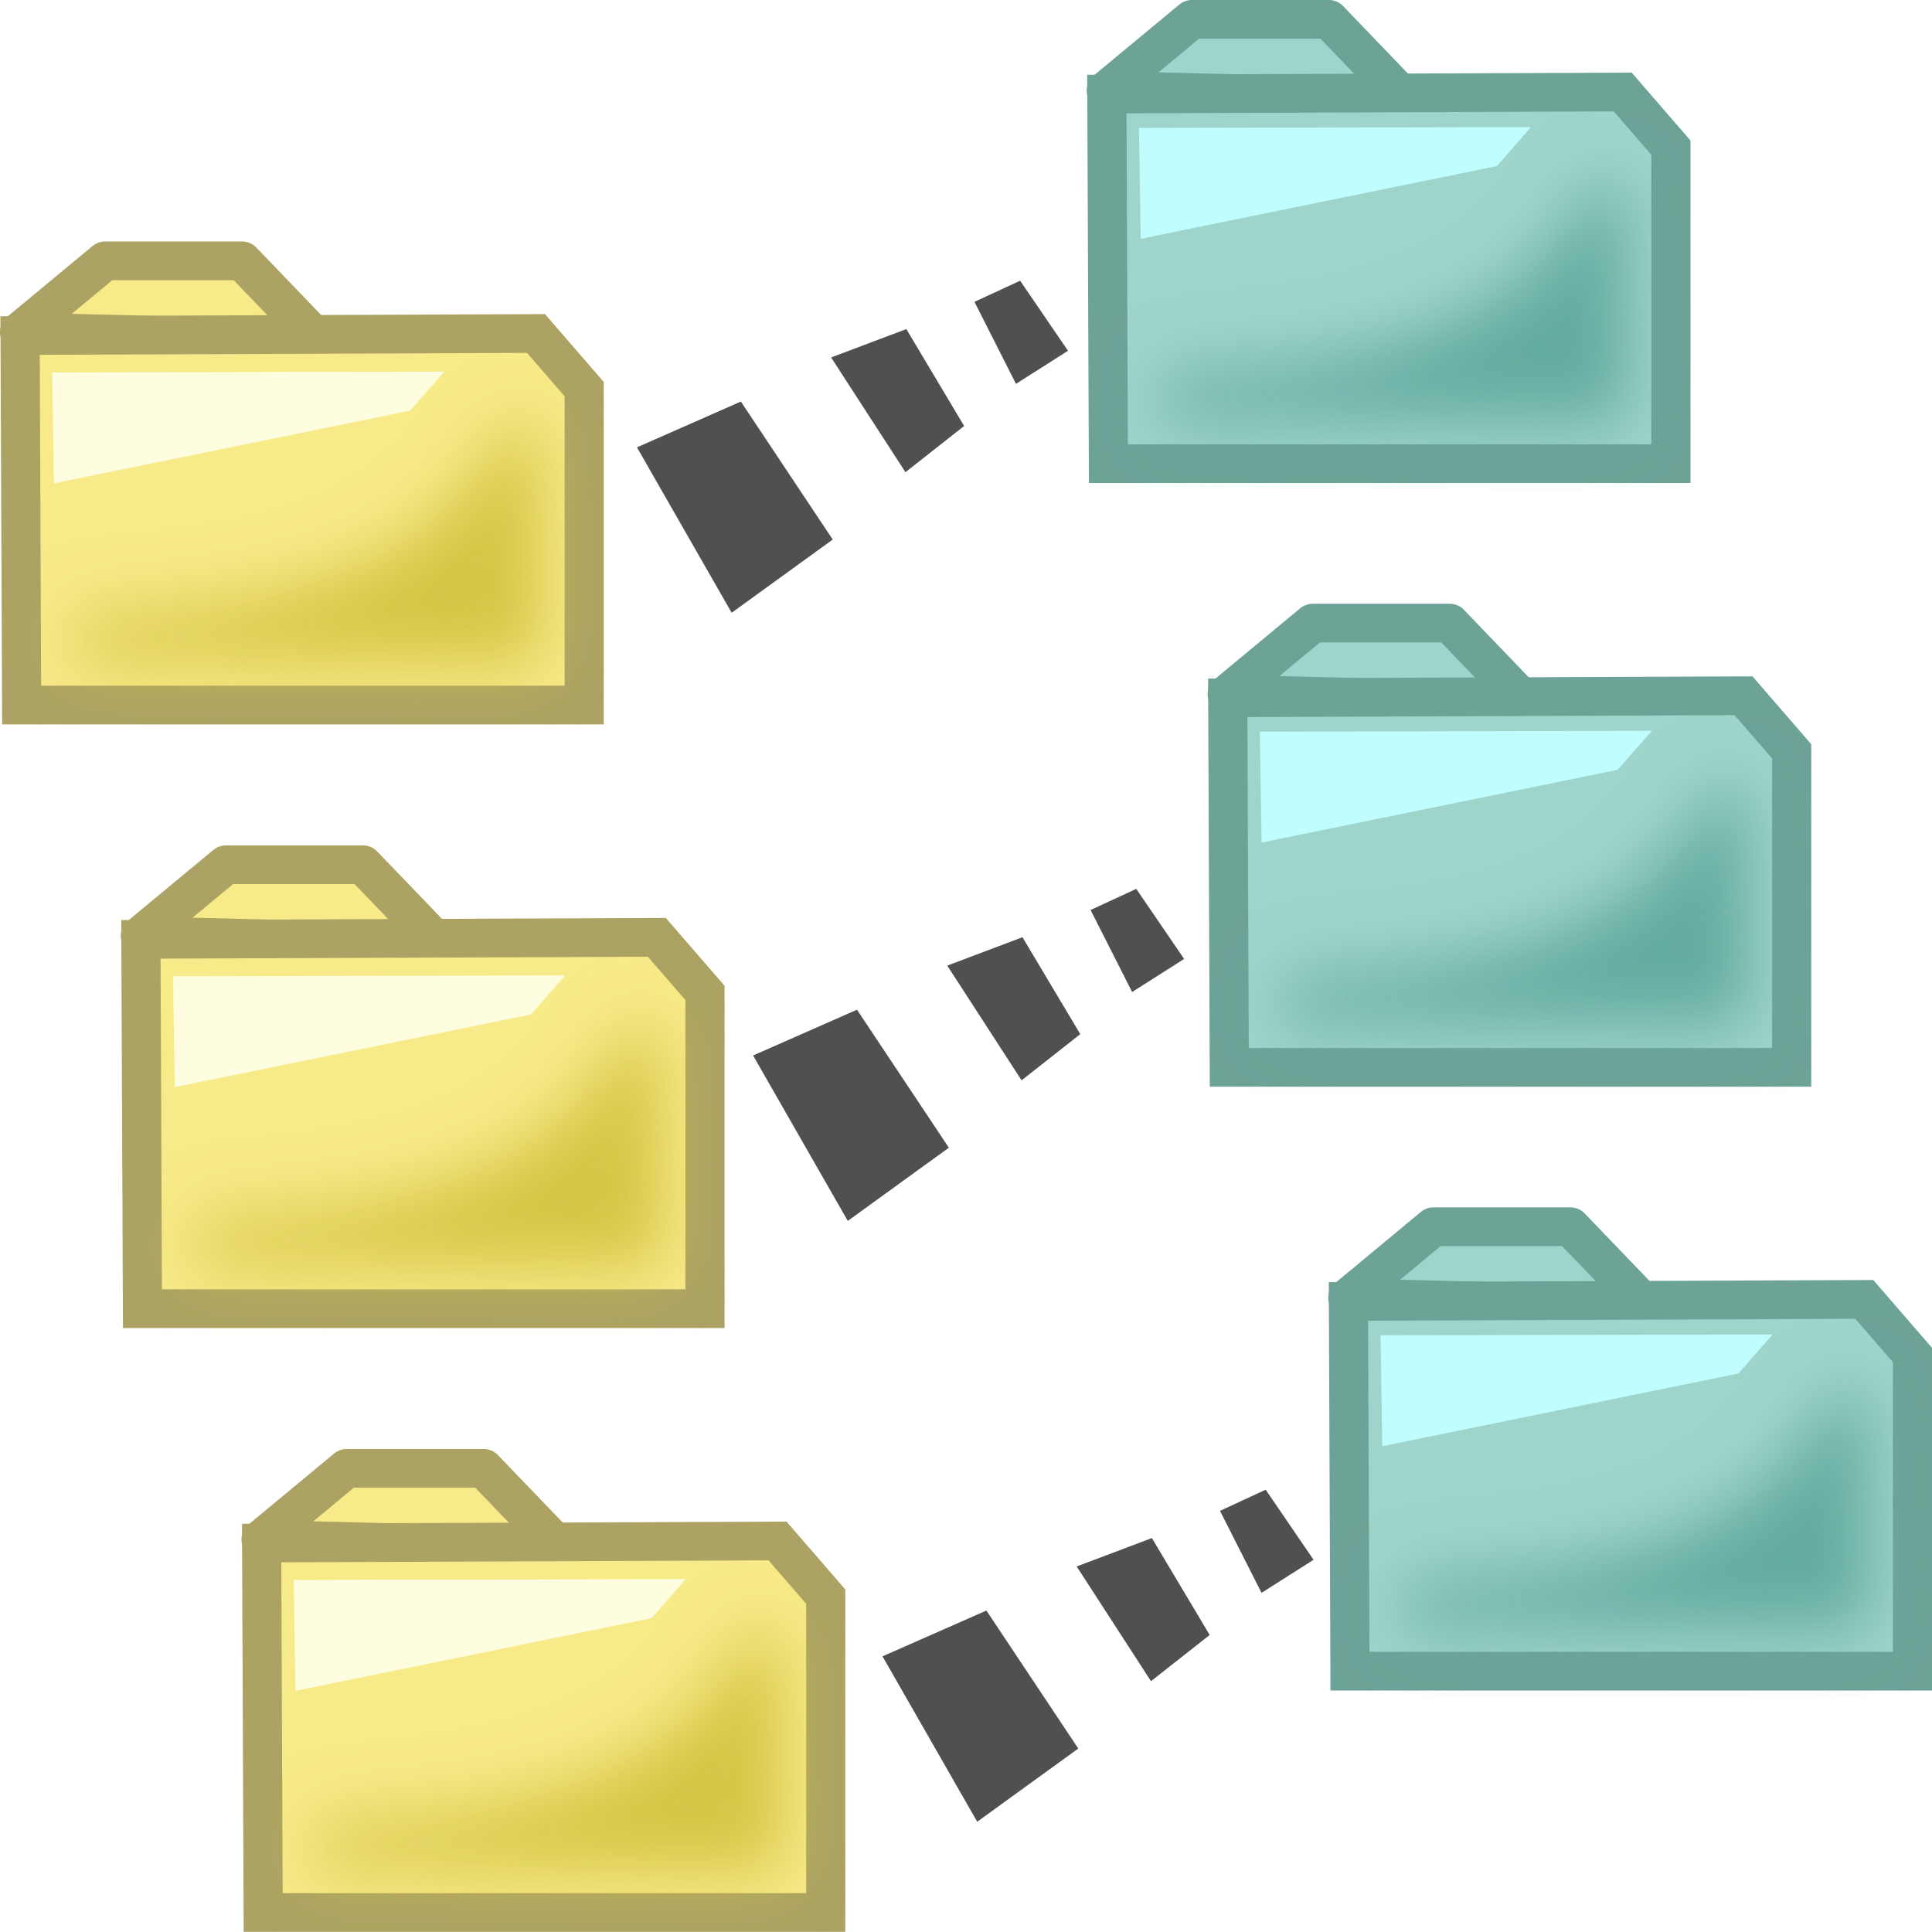
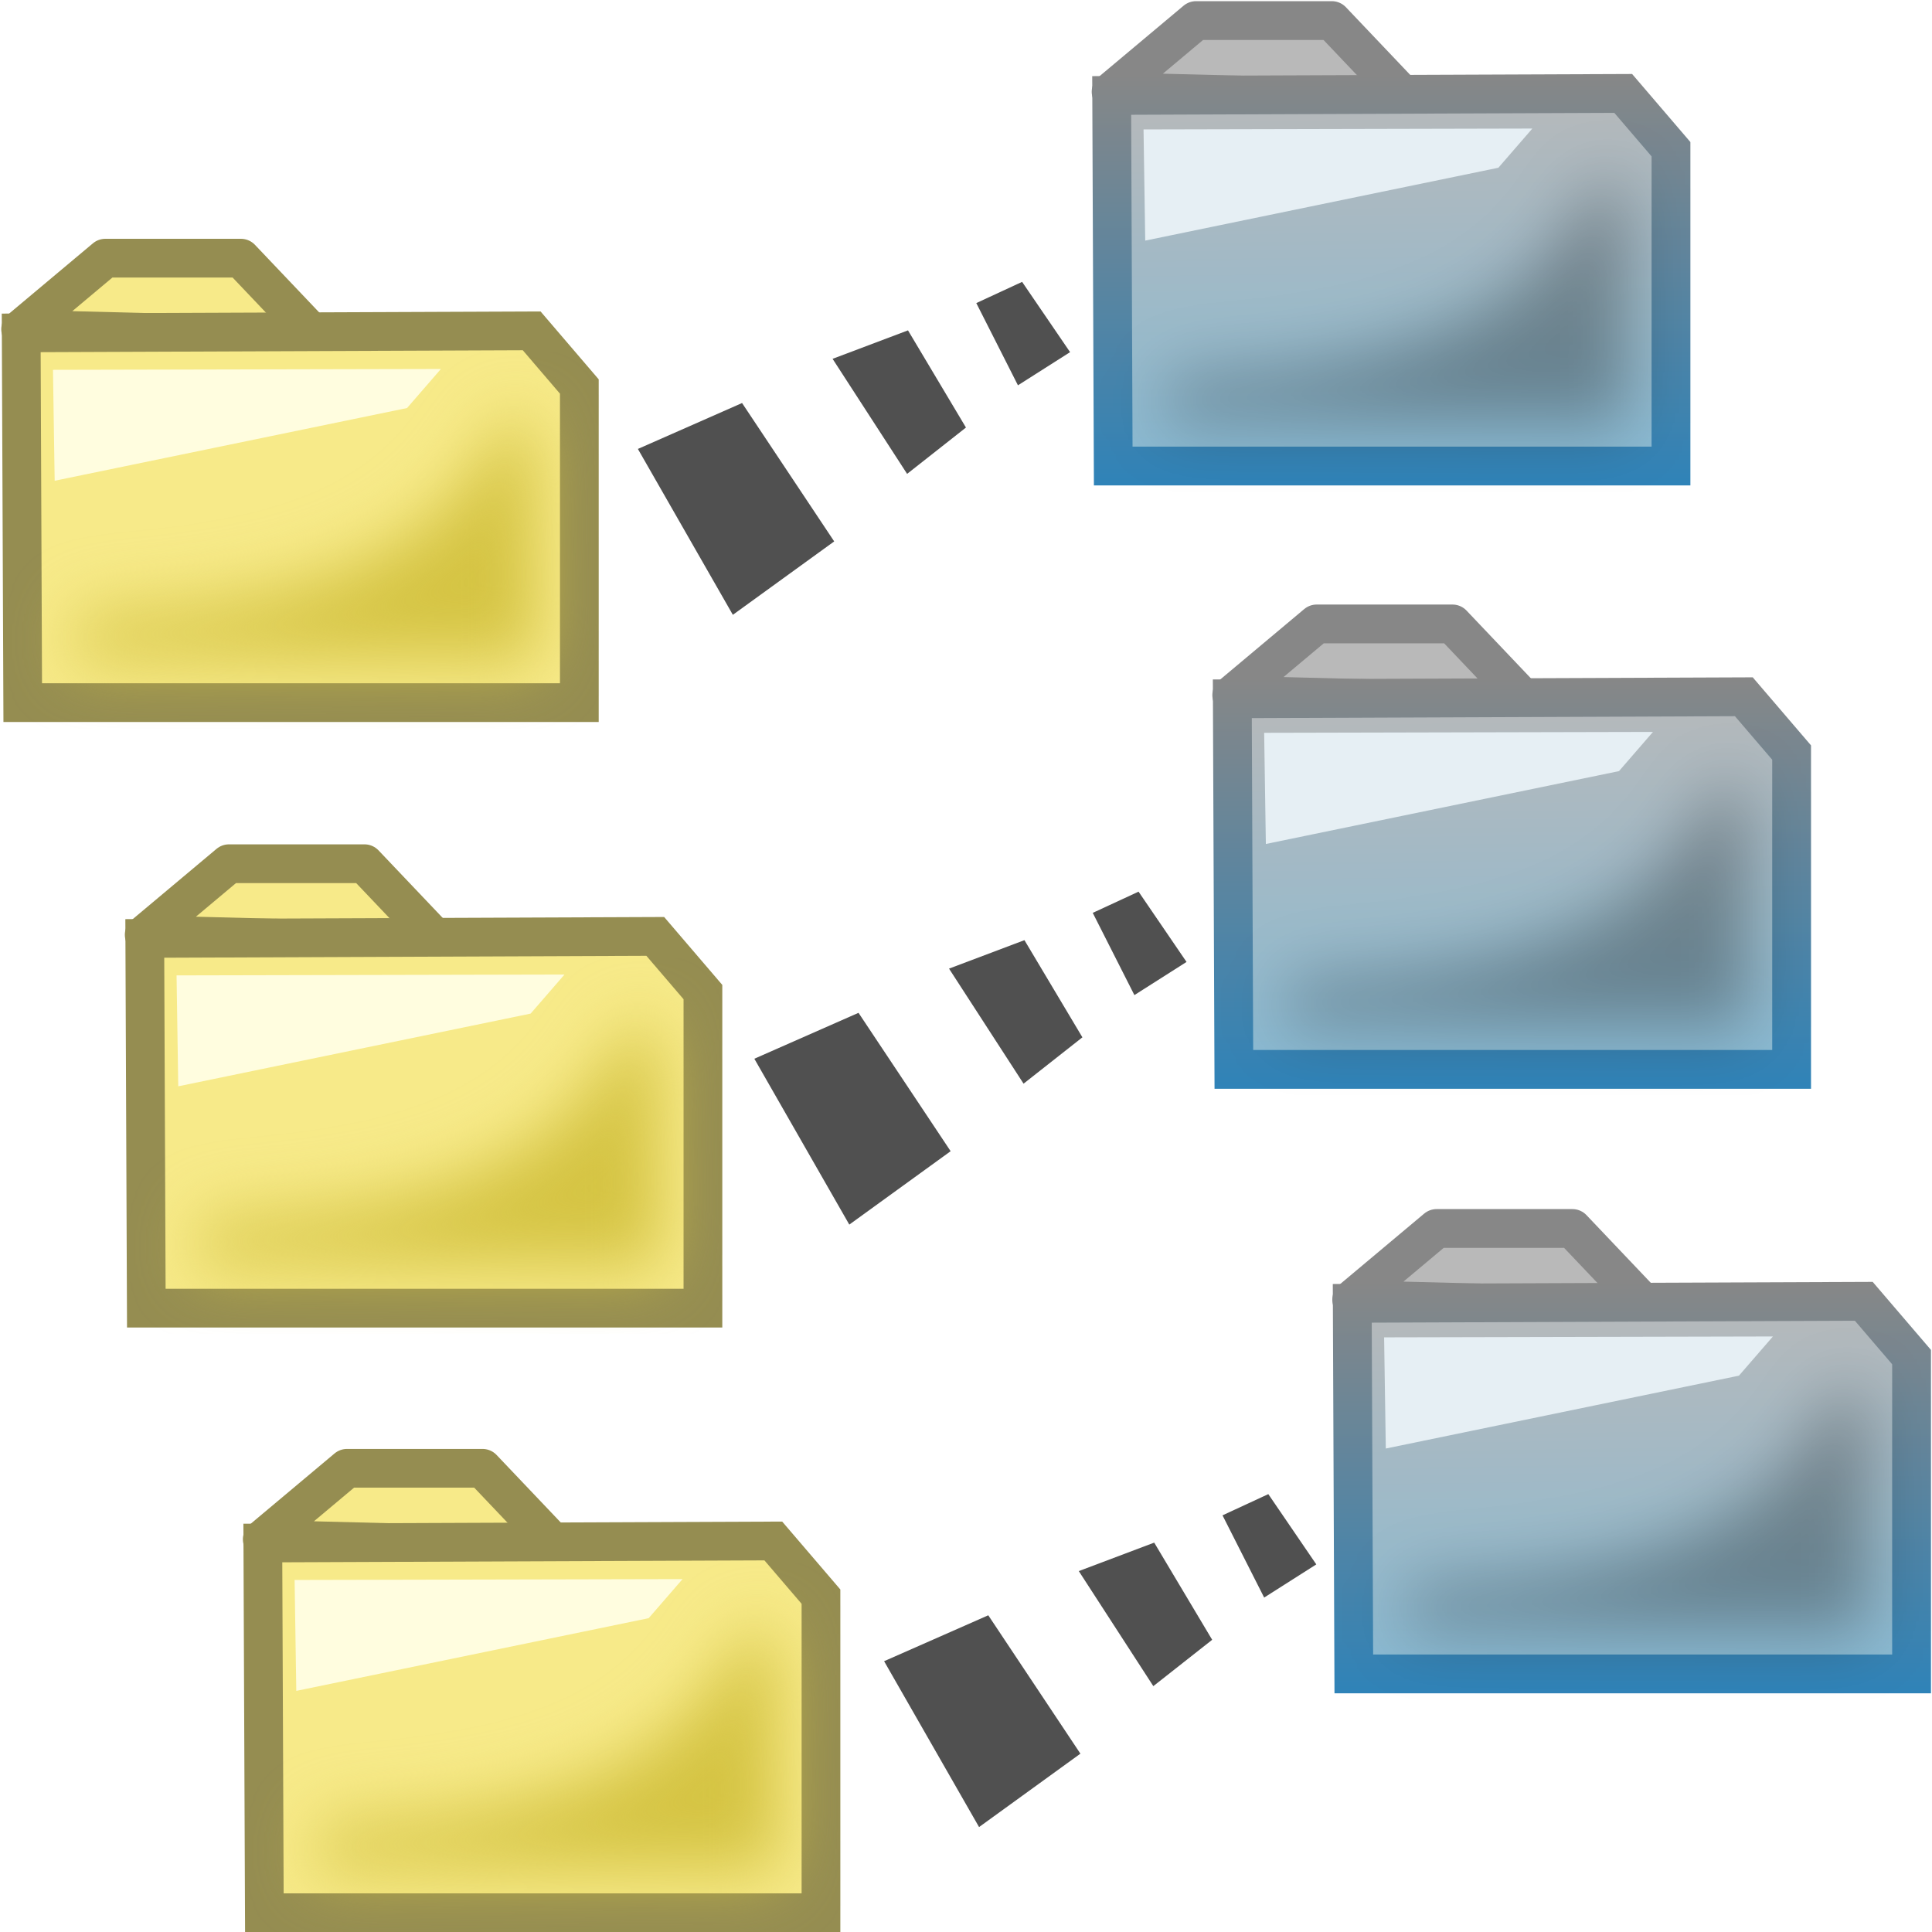
- <svg xmlns="http://www.w3.org/2000/svg" width="90" height="90" id="svg2300" version="1.0">
+ <svg xmlns="http://www.w3.org/2000/svg" xmlns:xlink="http://www.w3.org/1999/xlink" width="48" height="48" id="svg2300" version="1.0">
  <defs id="defs2302">
-     <filter x="-0.134" width="1.267" y="-0.284" height="1.567" id="filter4593">
+     <filter x="-0.134" width="1.267" y="-0.284" height="1.567" id="filter4593" color-interpolation-filters="sRGB">
      <feGaussianBlur stdDeviation="1.183" id="feGaussianBlur4595" />
    </filter>
    <clipPath clipPathUnits="userSpaceOnUse" id="clipPath3642">
-       <rect style="opacity:1;fill:#f300a2;fill-opacity:0.321;stroke:none;stroke-width:7;stroke-linecap:butt;stroke-linejoin:miter;stroke-miterlimit:4;stroke-dasharray:none;stroke-opacity:1" id="rect3609" width="32.243" height="58.073" x="551.873" y="975.05" />
+       <rect style="fill:#f300a2;fill-opacity:0.321;stroke:none" id="rect3609" width="32.243" height="58.073" x="551.873" y="975.05" />
    </clipPath>
    <clipPath clipPathUnits="userSpaceOnUse" id="clipPath4785">
-       <path id="path4787" d="M 126.715,349.267 C 126.575,344.031 123.355,341.985 119.243,341.115 C 115.092,340.235 113.289,337.353 113.631,330.876 L 108.877,333.79 L 109.002,349.4 L 126.715,349.267 z " style="fill:none;fill-opacity:0.75;fill-rule:evenodd;stroke:#000000;stroke-width:1px;stroke-linecap:butt;stroke-linejoin:miter;stroke-opacity:1" />
+       <path id="path4787" d="m 126.715,349.267 c -0.14,-5.236 -3.359,-7.282 -7.472,-8.153 -4.151,-0.879 -5.954,-3.761 -5.612,-10.238 l -4.754,2.914 0.124,15.61 17.713,-0.133 z" style="fill:none;stroke:#000000;stroke-width:1px;stroke-linecap:butt;stroke-linejoin:miter;stroke-opacity:1" />
    </clipPath>
    <clipPath clipPathUnits="userSpaceOnUse" id="clipPath5889">
-       <path id="path5891" d="M 114.868,215.18 L 114.879,255.84 L 161.064,255.839 L 161.038,217.745 L 151.005,209.888 L 114.89,209.868 L 114.868,215.18 z " style="fill:none;fill-opacity:1;fill-rule:evenodd;stroke:#ee4747;stroke-width:0.27;stroke-linecap:butt;stroke-linejoin:round;stroke-miterlimit:4;stroke-dasharray:none;stroke-opacity:1" />
+       <path id="path5891" d="m 114.868,215.18 0.011,40.66 46.185,-4.7e-4 -0.026,-38.095 -10.033,-7.856 -36.115,-0.021 -0.022,5.312 z" style="fill:none;stroke:#ee4747;stroke-width:0.27;stroke-linecap:butt;stroke-linejoin:round;stroke-miterlimit:4;stroke-opacity:1;stroke-dasharray:none" />
    </clipPath>
+     <linearGradient gradientTransform="translate(6.027306,29.85762)" xlink:href="#linearGradient3924-7-5" id="linearGradient3930-2-5" x1="35.986" y1="43.943" x2="36.129" y2="54.112" gradientUnits="userSpaceOnUse" />
+     <linearGradient id="linearGradient3924-7-5">
+       <stop style="stop-color:#b9b9b9;stop-opacity:1;" offset="0" id="stop3926-8-2" />
+       <stop style="stop-color:#86bad5;stop-opacity:1;" offset="1" id="stop3928-0-7" />
+     </linearGradient>
+     <linearGradient gradientTransform="translate(6.027306,29.85762)" xlink:href="#linearGradient3908-0-7" id="linearGradient3914-2-6" x1="34.482" y1="43.943" x2="34.482" y2="54.112" gradientUnits="userSpaceOnUse" />
+     <linearGradient id="linearGradient3908-0-7">
+       <stop style="stop-color:#878787;stop-opacity:1;" offset="0" id="stop3910-8-8" />
+       <stop style="stop-color:#2f83b8;stop-opacity:1;" offset="1" id="stop3912-9-7" />
+     </linearGradient>
+     <filter x="-0.134" width="1.267" y="-0.284" height="1.567" id="filter4593-7-8" color-interpolation-filters="sRGB">
+       <feGaussianBlur stdDeviation="1.183" id="feGaussianBlur4595-8-1" />
+     </filter>
+     <linearGradient gradientTransform="translate(3.062056,14.75337)" xlink:href="#linearGradient3924-7" id="linearGradient3930-2" x1="35.986" y1="43.943" x2="36.129" y2="54.112" gradientUnits="userSpaceOnUse" />
+     <linearGradient id="linearGradient3924-7">
+       <stop style="stop-color:#b9b9b9;stop-opacity:1;" offset="0" id="stop3926-8" />
+       <stop style="stop-color:#86bad5;stop-opacity:1;" offset="1" id="stop3928-0" />
+     </linearGradient>
+     <linearGradient gradientTransform="translate(3.062056,14.75337)" xlink:href="#linearGradient3908-0" id="linearGradient3914-2" x1="34.482" y1="43.943" x2="34.482" y2="54.112" gradientUnits="userSpaceOnUse" />
+     <linearGradient id="linearGradient3908-0">
+       <stop style="stop-color:#878787;stop-opacity:1;" offset="0" id="stop3910-8" />
+       <stop style="stop-color:#2f83b8;stop-opacity:1;" offset="1" id="stop3912-9" />
+     </linearGradient>
+     <filter x="-0.134" width="1.267" y="-0.284" height="1.567" id="filter4593-7" color-interpolation-filters="sRGB">
+       <feGaussianBlur stdDeviation="1.183" id="feGaussianBlur4595-8" />
+     </filter>
+     <linearGradient xlink:href="#linearGradient3924" id="linearGradient3930" x1="35.986" y1="43.943" x2="36.129" y2="54.112" gradientUnits="userSpaceOnUse" />
+     <linearGradient id="linearGradient3924">
+       <stop style="stop-color:#b9b9b9;stop-opacity:1;" offset="0" id="stop3926" />
+       <stop style="stop-color:#86bad5;stop-opacity:1;" offset="1" id="stop3928" />
+     </linearGradient>
+     <linearGradient xlink:href="#linearGradient3908" id="linearGradient3914" x1="34.482" y1="43.943" x2="34.482" y2="54.112" gradientUnits="userSpaceOnUse" />
+     <linearGradient id="linearGradient3908">
+       <stop style="stop-color:#878787;stop-opacity:1;" offset="0" id="stop3910" />
+       <stop style="stop-color:#2f83b8;stop-opacity:1;" offset="1" id="stop3912" />
+     </linearGradient>
+     <filter x="-0.134" width="1.267" y="-0.284" height="1.567" id="filter4593-8" color-interpolation-filters="sRGB">
+       <feGaussianBlur stdDeviation="1.183" id="feGaussianBlur4595-9" />
+     </filter>
  </defs>
-   <g id="layer1">
-     <g id="g4070" transform="matrix(0.4405474,-3.6036197e-2,3.6037251e-2,0.4405345,-55.6362,-225.4599)" style="fill:#505050;fill-opacity:1">
-       <path id="path4072" d="M 146.924,571.109 L 155.45,589.298 L 166.695,582.477 L 158.231,567.192 L 146.924,571.109 z " style="fill:#505050;fill-opacity:1;fill-rule:evenodd;stroke:none;stroke-width:1px;stroke-linecap:butt;stroke-linejoin:miter;stroke-opacity:1" />
-       <path id="path4074" d="M 168.091,563.336 L 174.912,576.027 L 181.474,571.677 L 176.235,561.001 L 168.091,563.336 z " style="fill:#505050;fill-opacity:1;fill-rule:evenodd;stroke:none;stroke-width:1px;stroke-linecap:butt;stroke-linejoin:miter;stroke-opacity:1" />
-       <path id="path4076" d="M 183.624,558.727 L 187.282,567.698 L 193.028,564.671 L 188.604,556.898 L 183.624,558.727 z " style="fill:#505050;fill-opacity:1;fill-rule:evenodd;stroke:none;stroke-width:1px;stroke-linecap:butt;stroke-linejoin:miter;stroke-opacity:1" />
+   <g id="layer1" transform="translate(0,-42)">
+     <g id="g4070" transform="matrix(0.2355924,-0.01927115,0.01927171,0.2355855,-29.77212,-78.55949)" style="fill:#505050;fill-opacity:1">
+       <path id="path4072" d="m 146.924,571.109 8.526,18.189 11.245,-6.821 -8.465,-15.286 -11.307,3.917 z" style="fill:#505050;fill-opacity:1;fill-rule:evenodd;stroke:none" />
+       <path id="path4074" d="m 168.091,563.336 6.821,12.691 6.562,-4.35 -5.239,-10.676 -8.143,2.335 z" style="fill:#505050;fill-opacity:1;fill-rule:evenodd;stroke:none" />
+       <path id="path4076" d="m 183.624,558.727 3.658,8.971 5.746,-3.027 -4.424,-7.773 -4.98,1.829 z" style="fill:#505050;fill-opacity:1;fill-rule:evenodd;stroke:none" />
    </g>
-     <g id="g4600" transform="matrix(1.351034,0,0,1.335792,-136.9109,-375.6547)">
-       <path style="fill:#f7ea89;fill-opacity:1;fill-rule:evenodd;stroke:#aba263;stroke-width:1.35;stroke-linecap:butt;stroke-linejoin:round;stroke-miterlimit:4;stroke-dasharray:none;stroke-opacity:1" d="M 110.339,334.905 L 120.618,335.169 L 118.015,332.429 L 113.292,332.429 L 110.339,334.905 z " id="path4137" />
-       <path id="path4139" d="M 110.359,335.033 L 110.412,347.918 L 129.809,347.918 L 129.809,336.902 L 128.148,334.962 L 110.359,335.033 z " style="fill:#f7ea89;fill-opacity:1;fill-rule:evenodd;stroke:#aba263;stroke-width:1.35;stroke-linecap:butt;stroke-linejoin:miter;stroke-miterlimit:4;stroke-dasharray:none;stroke-opacity:1" />
-       <path id="path4141" d="M 124.986,336.291 L 111.466,336.322 L 111.525,340.187 L 123.805,337.653 L 124.986,336.291 z " style="fill:#fffddf;fill-opacity:1;fill-rule:evenodd;stroke:none;stroke-width:1px;stroke-linecap:butt;stroke-linejoin:miter;stroke-opacity:1" />
-       <path transform="matrix(0.919753,0,0,1,10.29907,0)" id="path4162" d="M 110.9,346.339 L 128.342,346.447 L 128.235,338.372 C 127.582,337.651 126.881,338.533 126.47,339.159 C 123.9,343.069 119.325,344.447 111.675,344.882 C 110.893,344.926 110.224,346.062 110.9,346.339 z " style="fill:#d5c443;fill-opacity:1;fill-rule:evenodd;stroke:none;stroke-width:1px;stroke-linecap:butt;stroke-linejoin:miter;stroke-opacity:1;filter:url(#filter4593)" />
+     <g id="g4600" transform="matrix(0.7129362,0,0,0.7129153,-72.14877,-158.5144)">
+       <path style="fill:#f7ea89;fill-opacity:1;fill-rule:evenodd;stroke:#958d51;stroke-width:1.35;stroke-linecap:butt;stroke-linejoin:round;stroke-miterlimit:4;stroke-opacity:1;stroke-dasharray:none" d="m 110.339,334.905 10.279,0.263 -2.603,-2.739 -4.723,0 -2.953,2.476 z" id="path4137" />
+       <path id="path4139" d="m 110.359,335.033 0.053,12.885 19.397,0 0,-11.016 -1.661,-1.94 -17.789,0.071 z" style="fill:#f7ea89;fill-opacity:1;fill-rule:evenodd;stroke:#958d51;stroke-width:1.35;stroke-linecap:butt;stroke-linejoin:miter;stroke-miterlimit:4;stroke-opacity:1;stroke-dasharray:none" />
+       <path id="path4141" d="m 124.986,336.291 -13.52,0.03 0.059,3.865 12.28,-2.534 1.181,-1.362 z" style="fill:#fffddf;fill-opacity:1;fill-rule:evenodd;stroke:none" />
+       <path transform="matrix(0.919753,0,0,1,10.29907,0)" id="path4162" d="m 110.9,346.339 17.442,0.108 -0.108,-8.075 c -0.652,-0.72 -1.354,0.162 -1.765,0.788 -2.569,3.91 -7.145,5.287 -14.795,5.723 -0.782,0.044 -1.45,1.18 -0.775,1.457 z" style="fill:#d5c443;fill-opacity:1;fill-rule:evenodd;stroke:none;filter:url(#filter4593)" />
    </g>
-     <g id="g4627" transform="matrix(1.351041,0,0,1.33529,-142.5355,-403.6069)">
-       <path style="fill:#f7ea89;fill-opacity:1;fill-rule:evenodd;stroke:#aba263;stroke-width:1.35;stroke-linecap:butt;stroke-linejoin:round;stroke-miterlimit:4;stroke-dasharray:none;stroke-opacity:1" d="M 110.339,334.905 L 120.618,335.169 L 118.015,332.429 L 113.292,332.429 L 110.339,334.905 z " id="path4629" />
-       <path id="path4631" d="M 110.359,335.033 L 110.412,347.918 L 129.809,347.918 L 129.809,336.902 L 128.148,334.962 L 110.359,335.033 z " style="fill:#f7ea89;fill-opacity:1;fill-rule:evenodd;stroke:#aba263;stroke-width:1.35;stroke-linecap:butt;stroke-linejoin:miter;stroke-miterlimit:4;stroke-dasharray:none;stroke-opacity:1" />
-       <path id="path4633" d="M 124.986,336.291 L 111.466,336.322 L 111.525,340.187 L 123.805,337.653 L 124.986,336.291 z " style="fill:#fffddf;fill-opacity:1;fill-rule:evenodd;stroke:none;stroke-width:1px;stroke-linecap:butt;stroke-linejoin:miter;stroke-opacity:1" />
-       <path transform="matrix(0.919753,0,0,1,10.29907,0)" id="path4635" d="M 110.9,346.339 L 128.342,346.447 L 128.235,338.372 C 127.582,337.651 126.881,338.533 126.47,339.159 C 123.9,343.069 119.325,344.447 111.675,344.882 C 110.893,344.926 110.224,346.062 110.9,346.339 z " style="fill:#d5c443;fill-opacity:1;fill-rule:evenodd;stroke:none;stroke-width:1px;stroke-linecap:butt;stroke-linejoin:miter;stroke-opacity:1;filter:url(#filter4593)" />
+     <g id="g4627" transform="matrix(0.7129362,0,0,0.7129153,-75.08158,-173.535)">
+       <path style="fill:#f7ea89;fill-opacity:1;fill-rule:evenodd;stroke:#958d51;stroke-width:1.35;stroke-linecap:butt;stroke-linejoin:round;stroke-miterlimit:4;stroke-opacity:1;stroke-dasharray:none" d="m 110.339,334.905 10.279,0.263 -2.603,-2.739 -4.723,0 -2.953,2.476 z" id="path4629" />
+       <path id="path4631" d="m 110.359,335.033 0.053,12.885 19.397,0 0,-11.016 -1.661,-1.94 -17.789,0.071 z" style="fill:#f7ea89;fill-opacity:1;fill-rule:evenodd;stroke:#958d51;stroke-width:1.35;stroke-linecap:butt;stroke-linejoin:miter;stroke-miterlimit:4;stroke-opacity:1;stroke-dasharray:none" />
+       <path id="path4633" d="m 124.986,336.291 -13.52,0.03 0.059,3.865 12.28,-2.534 1.181,-1.362 z" style="fill:#fffddf;fill-opacity:1;fill-rule:evenodd;stroke:none" />
+       <path transform="matrix(0.919753,0,0,1,10.29907,0)" id="path4635" d="m 110.9,346.339 17.442,0.108 -0.108,-8.075 c -0.652,-0.72 -1.354,0.162 -1.765,0.788 -2.569,3.91 -7.145,5.287 -14.795,5.723 -0.782,0.044 -1.45,1.18 -0.775,1.457 z" style="fill:#d5c443;fill-opacity:1;fill-rule:evenodd;stroke:none;filter:url(#filter4593)" />
    </g>
-     <g id="g4637" transform="matrix(1.351042,0,0,1.33595,-148.1641,-431.9571)">
-       <path style="fill:#f7ea89;fill-opacity:1;fill-rule:evenodd;stroke:#aba263;stroke-width:1.35;stroke-linecap:butt;stroke-linejoin:round;stroke-miterlimit:4;stroke-dasharray:none;stroke-opacity:1" d="M 110.339,334.905 L 120.618,335.169 L 118.015,332.429 L 113.292,332.429 L 110.339,334.905 z " id="path4639" />
-       <path id="path4641" d="M 110.359,335.033 L 110.412,347.918 L 129.809,347.918 L 129.809,336.902 L 128.148,334.962 L 110.359,335.033 z " style="fill:#f7ea89;fill-opacity:1;fill-rule:evenodd;stroke:#aba263;stroke-width:1.35;stroke-linecap:butt;stroke-linejoin:miter;stroke-miterlimit:4;stroke-dasharray:none;stroke-opacity:1" />
-       <path id="path4643" d="M 124.986,336.291 L 111.466,336.322 L 111.525,340.187 L 123.805,337.653 L 124.986,336.291 z " style="fill:#fffddf;fill-opacity:1;fill-rule:evenodd;stroke:none;stroke-width:1px;stroke-linecap:butt;stroke-linejoin:miter;stroke-opacity:1" />
-       <path transform="matrix(0.919753,0,0,1,10.29907,0)" id="path4645" d="M 110.9,346.339 L 128.342,346.447 L 128.235,338.372 C 127.582,337.651 126.881,338.533 126.47,339.159 C 123.9,343.069 119.325,344.447 111.675,344.882 C 110.893,344.926 110.224,346.062 110.9,346.339 z " style="fill:#d5c443;fill-opacity:1;fill-rule:evenodd;stroke:none;stroke-width:1px;stroke-linecap:butt;stroke-linejoin:miter;stroke-opacity:1;filter:url(#filter4593)" />
+     <g id="g4637" transform="matrix(0.7129362,0,0,0.7129153,-78.15204,-188.5798)">
+       <path style="fill:#f7ea89;fill-opacity:1;fill-rule:evenodd;stroke:#958d51;stroke-width:1.35;stroke-linecap:butt;stroke-linejoin:round;stroke-miterlimit:4;stroke-opacity:1;stroke-dasharray:none" d="m 110.339,334.905 10.279,0.263 -2.603,-2.739 -4.723,0 -2.953,2.476 z" id="path4639" />
+       <path id="path4641" d="m 110.359,335.033 0.053,12.885 19.397,0 0,-11.016 -1.661,-1.94 -17.789,0.071 z" style="fill:#f7ea89;fill-opacity:1;fill-rule:evenodd;stroke:#958d51;stroke-width:1.35;stroke-linecap:butt;stroke-linejoin:miter;stroke-miterlimit:4;stroke-opacity:1;stroke-dasharray:none" />
+       <path id="path4643" d="m 124.986,336.291 -13.52,0.03 0.059,3.865 12.28,-2.534 1.181,-1.362 z" style="fill:#fffddf;fill-opacity:1;fill-rule:evenodd;stroke:none" />
+       <path transform="matrix(0.919753,0,0,1,10.29907,0)" id="path4645" d="m 110.9,346.339 17.442,0.108 -0.108,-8.075 c -0.652,-0.72 -1.354,0.162 -1.765,0.788 -2.569,3.91 -7.145,5.287 -14.795,5.723 -0.782,0.044 -1.45,1.18 -0.775,1.457 z" style="fill:#d5c443;fill-opacity:1;fill-rule:evenodd;stroke:none;filter:url(#filter4593)" />
    </g>
-     <g id="g4661" transform="matrix(1.350921,0,0,1.336251,-97.52441,-443.307)">
-       <path style="fill:#9fd4cb;fill-opacity:1;fill-rule:evenodd;stroke:#6da297;stroke-width:1.35;stroke-linecap:butt;stroke-linejoin:round;stroke-miterlimit:4;stroke-dasharray:none;stroke-opacity:1" d="M 110.339,334.905 L 120.618,335.169 L 118.015,332.429 L 113.292,332.429 L 110.339,334.905 z " id="path4663" />
-       <path id="path4665" d="M 110.359,335.033 L 110.412,347.918 L 129.809,347.918 L 129.809,336.902 L 128.148,334.962 L 110.359,335.033 z " style="fill:#9fd4cb;fill-opacity:1;fill-rule:evenodd;stroke:#6da297;stroke-width:1.35;stroke-linecap:butt;stroke-linejoin:miter;stroke-miterlimit:4;stroke-dasharray:none;stroke-opacity:1" />
-       <path id="path4667" d="M 124.986,336.184 L 111.466,336.214 L 111.525,340.079 L 123.805,337.545 L 124.986,336.184 z " style="fill:#c0fdff;fill-opacity:1;fill-rule:evenodd;stroke:none;stroke-width:1px;stroke-linecap:butt;stroke-linejoin:miter;stroke-opacity:1" />
-       <path transform="matrix(0.919753,0,0,1,10.29907,0)" id="path4669" d="M 110.9,346.339 L 128.342,346.447 L 128.235,338.372 C 127.582,337.651 126.881,338.533 126.47,339.159 C 123.9,343.069 119.325,344.447 111.675,344.882 C 110.893,344.926 110.224,346.062 110.9,346.339 z " style="fill:#64ab9f;fill-opacity:1;fill-rule:evenodd;stroke:none;stroke-width:1px;stroke-linecap:butt;stroke-linejoin:miter;stroke-opacity:1;filter:url(#filter4593)" />
+     <g id="g4296" transform="translate(35.09244,0.2420168)">
+       <g transform="matrix(0.7129362,0,0,0.7129153,-51.035,-194.4862)" id="g4661">
+         <path id="path4663" d="m 110.339,334.905 10.279,0.263 -2.603,-2.739 -4.723,0 -2.953,2.476 z" style="fill:#9fd4cb;fill-opacity:1;fill-rule:evenodd;stroke:#6da297;stroke-width:1.35;stroke-linecap:butt;stroke-linejoin:round;stroke-miterlimit:4;stroke-opacity:1;stroke-dasharray:none" />
+         <path style="fill:#9fd4cb;fill-opacity:1;fill-rule:evenodd;stroke:#6da297;stroke-width:1.35;stroke-linecap:butt;stroke-linejoin:miter;stroke-miterlimit:4;stroke-opacity:1;stroke-dasharray:none" d="m 110.359,335.033 0.053,12.885 19.397,0 0,-11.016 -1.661,-1.94 -17.789,0.071 z" id="path4665" />
+         <path style="fill:#c0fdff;fill-opacity:1;fill-rule:evenodd;stroke:none" d="m 124.986,336.184 -13.52,0.03 0.059,3.865 12.28,-2.534 1.181,-1.362 z" id="path4667" />
+         <path style="fill:#64ab9f;fill-opacity:1;fill-rule:evenodd;stroke:none;filter:url(#filter4593)" d="m 110.9,346.339 17.442,0.108 -0.108,-8.075 c -0.652,-0.72 -1.354,0.162 -1.765,0.788 -2.569,3.91 -7.145,5.287 -14.795,5.723 -0.782,0.044 -1.45,1.18 -0.775,1.457 z" id="path4669" transform="matrix(0.919753,0,0,1,10.29907,0)" />
+       </g>
+       <g transform="matrix(0.7129362,0,0,0.7129153,-47.98475,-179.5989)" id="g4671">
+         <path id="path4673" d="m 110.339,334.905 10.279,0.263 -2.603,-2.739 -4.723,0 -2.953,2.476 z" style="fill:#9fd4cb;fill-opacity:1;fill-rule:evenodd;stroke:#6da297;stroke-width:1.35;stroke-linecap:butt;stroke-linejoin:round;stroke-miterlimit:4;stroke-opacity:1;stroke-dasharray:none" />
+         <path style="fill:#9fd4cb;fill-opacity:1;fill-rule:evenodd;stroke:#6da297;stroke-width:1.35;stroke-linecap:butt;stroke-linejoin:miter;stroke-miterlimit:4;stroke-opacity:1;stroke-dasharray:none" d="m 110.359,335.033 0.053,12.885 19.397,0 0,-11.016 -1.661,-1.94 -17.789,0.071 z" id="path4675" />
+         <path style="fill:#c0fdff;fill-opacity:1;fill-rule:evenodd;stroke:none" d="m 124.986,336.184 -13.52,0.03 0.059,3.865 12.28,-2.534 1.181,-1.362 z" id="path4677" />
+         <path style="fill:#64ab9f;fill-opacity:1;fill-rule:evenodd;stroke:none;filter:url(#filter4593)" d="m 110.9,346.339 17.442,0.108 -0.108,-8.075 c -0.652,-0.72 -1.354,0.162 -1.765,0.788 -2.569,3.91 -7.145,5.287 -14.795,5.723 -0.782,0.044 -1.45,1.18 -0.775,1.457 z" id="path4679" transform="matrix(0.919753,0,0,1,10.29907,0)" />
+       </g>
+       <g transform="matrix(0.7129362,0,0,0.7129153,-44.99105,-164.5541)" id="g4681">
+         <path id="path4683" d="m 110.339,334.905 10.279,0.263 -2.603,-2.739 -4.723,0 -2.953,2.476 z" style="fill:#9fd4cb;fill-opacity:1;fill-rule:evenodd;stroke:#6da297;stroke-width:1.35;stroke-linecap:butt;stroke-linejoin:round;stroke-miterlimit:4;stroke-opacity:1;stroke-dasharray:none" />
+         <path style="fill:#9fd4cb;fill-opacity:1;fill-rule:evenodd;stroke:#6da297;stroke-width:1.35;stroke-linecap:butt;stroke-linejoin:miter;stroke-miterlimit:4;stroke-opacity:1;stroke-dasharray:none" d="m 110.359,335.033 0.053,12.885 19.397,0 0,-11.016 -1.661,-1.94 -17.789,0.071 z" id="path4685" />
+         <path style="fill:#c0fdff;fill-opacity:1;fill-rule:evenodd;stroke:none" d="m 124.986,336.184 -13.52,0.03 0.059,3.865 12.28,-2.534 1.181,-1.362 z" id="path4687" />
+         <path style="fill:#64ab9f;fill-opacity:1;fill-rule:evenodd;stroke:none;filter:url(#filter4593)" d="m 110.9,346.339 17.442,0.108 -0.108,-8.075 c -0.652,-0.72 -1.354,0.162 -1.765,0.788 -2.569,3.91 -7.145,5.287 -14.795,5.723 -0.782,0.044 -1.45,1.18 -0.775,1.457 z" id="path4689" transform="matrix(0.919753,0,0,1,10.29907,0)" />
+       </g>
    </g>
-     <g id="g4671" transform="matrix(1.350663,0,0,1.336119,-91.86473,-415.1382)">
-       <path style="fill:#9fd4cb;fill-opacity:1;fill-rule:evenodd;stroke:#6da297;stroke-width:1.35;stroke-linecap:butt;stroke-linejoin:round;stroke-miterlimit:4;stroke-dasharray:none;stroke-opacity:1" d="M 110.339,334.905 L 120.618,335.169 L 118.015,332.429 L 113.292,332.429 L 110.339,334.905 z " id="path4673" />
-       <path id="path4675" d="M 110.359,335.033 L 110.412,347.918 L 129.809,347.918 L 129.809,336.902 L 128.148,334.962 L 110.359,335.033 z " style="fill:#9fd4cb;fill-opacity:1;fill-rule:evenodd;stroke:#6da297;stroke-width:1.35;stroke-linecap:butt;stroke-linejoin:miter;stroke-miterlimit:4;stroke-dasharray:none;stroke-opacity:1" />
-       <path id="path4677" d="M 124.986,336.184 L 111.466,336.214 L 111.525,340.079 L 123.805,337.545 L 124.986,336.184 z " style="fill:#c0fdff;fill-opacity:1;fill-rule:evenodd;stroke:none;stroke-width:1px;stroke-linecap:butt;stroke-linejoin:miter;stroke-opacity:1" />
-       <path transform="matrix(0.919753,0,0,1,10.29907,0)" id="path4679" d="M 110.9,346.339 L 128.342,346.447 L 128.235,338.372 C 127.582,337.651 126.881,338.533 126.47,339.159 C 123.9,343.069 119.325,344.447 111.675,344.882 C 110.893,344.926 110.224,346.062 110.9,346.339 z " style="fill:#64ab9f;fill-opacity:1;fill-rule:evenodd;stroke:none;stroke-width:1px;stroke-linecap:butt;stroke-linejoin:miter;stroke-opacity:1;filter:url(#filter4593)" />
+     <g id="g4691" transform="matrix(0.2355924,-0.01927115,0.01927171,0.2355855,-26.87899,-63.40939)" style="fill:#505050;fill-opacity:1">
+       <path id="path4693" d="m 146.924,571.109 8.526,18.189 11.245,-6.821 -8.465,-15.286 -11.307,3.917 z" style="fill:#505050;fill-opacity:1;fill-rule:evenodd;stroke:none" />
+       <path id="path4695" d="m 168.091,563.336 6.821,12.691 6.562,-4.35 -5.239,-10.676 -8.143,2.335 z" style="fill:#505050;fill-opacity:1;fill-rule:evenodd;stroke:none" />
+       <path id="path4697" d="m 183.624,558.727 3.658,8.971 5.746,-3.027 -4.424,-7.773 -4.98,1.829 z" style="fill:#505050;fill-opacity:1;fill-rule:evenodd;stroke:none" />
    </g>
-     <g id="g4681" transform="matrix(1.350941,0,0,1.336564,-86.27336,-387.1668)">
-       <path style="fill:#9fd4cb;fill-opacity:1;fill-rule:evenodd;stroke:#6da297;stroke-width:1.35;stroke-linecap:butt;stroke-linejoin:round;stroke-miterlimit:4;stroke-dasharray:none;stroke-opacity:1" d="M 110.339,334.905 L 120.618,335.169 L 118.015,332.429 L 113.292,332.429 L 110.339,334.905 z " id="path4683" />
-       <path id="path4685" d="M 110.359,335.033 L 110.412,347.918 L 129.809,347.918 L 129.809,336.902 L 128.148,334.962 L 110.359,335.033 z " style="fill:#9fd4cb;fill-opacity:1;fill-rule:evenodd;stroke:#6da297;stroke-width:1.35;stroke-linecap:butt;stroke-linejoin:miter;stroke-miterlimit:4;stroke-dasharray:none;stroke-opacity:1" />
-       <path id="path4687" d="M 124.986,336.184 L 111.466,336.214 L 111.525,340.079 L 123.805,337.545 L 124.986,336.184 z " style="fill:#c0fdff;fill-opacity:1;fill-rule:evenodd;stroke:none;stroke-width:1px;stroke-linecap:butt;stroke-linejoin:miter;stroke-opacity:1" />
-       <path transform="matrix(0.919753,0,0,1,10.29907,0)" id="path4689" d="M 110.9,346.339 L 128.342,346.447 L 128.235,338.372 C 127.582,337.651 126.881,338.533 126.47,339.159 C 123.9,343.069 119.325,344.447 111.675,344.882 C 110.893,344.926 110.224,346.062 110.9,346.339 z " style="fill:#64ab9f;fill-opacity:1;fill-rule:evenodd;stroke:none;stroke-width:1px;stroke-linecap:butt;stroke-linejoin:miter;stroke-opacity:1;filter:url(#filter4593)" />
+     <g id="g4699" transform="matrix(0.2355924,-0.01927115,0.01927171,0.2355855,-23.655,-48.44131)" style="fill:#505050;fill-opacity:1">
+       <path id="path4701" d="m 146.924,571.109 8.526,18.189 11.245,-6.821 -8.465,-15.286 -11.307,3.917 z" style="fill:#505050;fill-opacity:1;fill-rule:evenodd;stroke:none" />
+       <path id="path4703" d="m 168.091,563.336 6.821,12.691 6.562,-4.35 -5.239,-10.676 -8.143,2.335 z" style="fill:#505050;fill-opacity:1;fill-rule:evenodd;stroke:none" />
+       <path id="path4705" d="m 183.624,558.727 3.658,8.971 5.746,-3.027 -4.424,-7.773 -4.98,1.829 z" style="fill:#505050;fill-opacity:1;fill-rule:evenodd;stroke:none" />
    </g>
-     <g id="g4691" transform="matrix(0.4405474,-3.6036197e-2,3.6037251e-2,0.4405345,-50.22618,-197.1299)" style="fill:#505050;fill-opacity:1">
-       <path id="path4693" d="M 146.924,571.109 L 155.45,589.298 L 166.695,582.477 L 158.231,567.192 L 146.924,571.109 z " style="fill:#505050;fill-opacity:1;fill-rule:evenodd;stroke:none;stroke-width:1px;stroke-linecap:butt;stroke-linejoin:miter;stroke-opacity:1" />
-       <path id="path4695" d="M 168.091,563.336 L 174.912,576.027 L 181.474,571.677 L 176.235,561.001 L 168.091,563.336 z " style="fill:#505050;fill-opacity:1;fill-rule:evenodd;stroke:none;stroke-width:1px;stroke-linecap:butt;stroke-linejoin:miter;stroke-opacity:1" />
-       <path id="path4697" d="M 183.624,558.727 L 187.282,567.698 L 193.028,564.671 L 188.604,556.898 L 183.624,558.727 z " style="fill:#505050;fill-opacity:1;fill-rule:evenodd;stroke:none;stroke-width:1px;stroke-linecap:butt;stroke-linejoin:miter;stroke-opacity:1" />
+     <g id="g4156" transform="matrix(1.005106,0,0,1.005106,-0.09111733,-0.328596)">
+       <path style="fill:#b9b9b9;fill-opacity:1;fill-rule:evenodd;stroke:#878787;stroke-width:0.959;stroke-linecap:butt;stroke-linejoin:round;stroke-miterlimit:4;stroke-opacity:1;stroke-dasharray:none" d="m 27.556,44.382 7.306,0.187 -1.85,-1.947 -3.357,0 -2.099,1.76 z" id="path4990" />
+       <path id="path4992" d="m 27.57,44.473 0.038,9.16 13.787,0 0,-7.831 -1.181,-1.379 -12.644,0.05 z" style="fill:url(#linearGradient3930);fill-opacity:1;fill-rule:evenodd;stroke:url(#linearGradient3914);stroke-width:0.959;stroke-linecap:butt;stroke-linejoin:miter;stroke-miterlimit:4;stroke-opacity:1;stroke-dasharray:none" />
+       <path id="path4994" d="m 37.967,45.291 -9.61,0.022 0.042,2.748 8.729,-1.801 0.839,-0.968 z" style="fill:#e6eff4;fill-opacity:1;fill-rule:evenodd;stroke:none" />
+       <path transform="matrix(0.6537456,0,0,0.7108586,-43.55111,-193.688)" id="path4996" d="m 110.9,346.339 17.442,0.108 -0.108,-8.075 c -0.652,-0.72 -1.354,0.162 -1.765,0.788 -2.569,3.91 -7.145,5.287 -14.795,5.723 -0.782,0.044 -1.45,1.18 -0.775,1.457 z" style="fill:#000000;fill-opacity:0.297;fill-rule:evenodd;stroke:none;filter:url(#filter4593-8)" />
    </g>
-     <g id="g4699" transform="matrix(0.4405474,-3.6036197e-2,3.6037251e-2,0.4405345,-44.19747,-169.1403)" style="fill:#505050;fill-opacity:1">
-       <path id="path4701" d="M 146.924,571.109 L 155.45,589.298 L 166.695,582.477 L 158.231,567.192 L 146.924,571.109 z " style="fill:#505050;fill-opacity:1;fill-rule:evenodd;stroke:none;stroke-width:1px;stroke-linecap:butt;stroke-linejoin:miter;stroke-opacity:1" />
-       <path id="path4703" d="M 168.091,563.336 L 174.912,576.027 L 181.474,571.677 L 176.235,561.001 L 168.091,563.336 z " style="fill:#505050;fill-opacity:1;fill-rule:evenodd;stroke:none;stroke-width:1px;stroke-linecap:butt;stroke-linejoin:miter;stroke-opacity:1" />
-       <path id="path4705" d="M 183.624,558.727 L 187.282,567.698 L 193.028,564.671 L 188.604,556.898 L 183.624,558.727 z " style="fill:#505050;fill-opacity:1;fill-rule:evenodd;stroke:none;stroke-width:1px;stroke-linecap:butt;stroke-linejoin:miter;stroke-opacity:1" />
+     <g id="g4162" transform="matrix(1.005106,0,0,1.005106,-0.1717896,-0.1672515)">
+       <path style="fill:#b9b9b9;fill-opacity:1;fill-rule:evenodd;stroke:#878787;stroke-width:0.959;stroke-linecap:butt;stroke-linejoin:round;stroke-miterlimit:4;stroke-opacity:1;stroke-dasharray:none" d="m 30.618,59.136 7.306,0.187 -1.85,-1.947 -3.357,0 -2.099,1.76 z" id="path4990-2" />
+       <path id="path4992-8" d="m 30.632,59.226 0.038,9.16 13.787,0 0,-7.831 -1.181,-1.379 -12.644,0.05 z" style="fill:url(#linearGradient3930-2);fill-opacity:1;fill-rule:evenodd;stroke:url(#linearGradient3914-2);stroke-width:0.959;stroke-linecap:butt;stroke-linejoin:miter;stroke-miterlimit:4;stroke-opacity:1;stroke-dasharray:none" />
+       <path id="path4994-2" d="m 41.029,60.045 -9.61,0.022 0.042,2.748 8.729,-1.801 0.839,-0.968 z" style="fill:#e6eff4;fill-opacity:1;fill-rule:evenodd;stroke:none" />
+       <path transform="matrix(0.6537456,0,0,0.7108586,-40.48905,-178.9346)" id="path4996-0" d="m 110.9,346.339 17.442,0.108 -0.108,-8.075 c -0.652,-0.72 -1.354,0.162 -1.765,0.788 -2.569,3.91 -7.145,5.287 -14.795,5.723 -0.782,0.044 -1.45,1.18 -0.775,1.457 z" style="fill:#000000;fill-opacity:0.297;fill-rule:evenodd;stroke:none;filter:url(#filter4593-7)" />
+     </g>
+     <g id="g4168" transform="matrix(1.005106,0,0,1.005106,-0.1717896,-0.328596)">
+       <path style="fill:#b9b9b9;fill-opacity:1;fill-rule:evenodd;stroke:#878787;stroke-width:0.959;stroke-linecap:butt;stroke-linejoin:round;stroke-miterlimit:4;stroke-opacity:1;stroke-dasharray:none" d="m 33.583,74.24 7.306,0.187 -1.85,-1.947 -3.357,0 -2.099,1.76 z" id="path4990-2-6" />
+       <path id="path4992-8-0" d="m 33.597,74.33 0.038,9.16 13.787,0 0,-7.831 -1.181,-1.379 -12.644,0.05 z" style="fill:url(#linearGradient3930-2-5);fill-opacity:1;fill-rule:evenodd;stroke:url(#linearGradient3914-2-6);stroke-width:0.959;stroke-linecap:butt;stroke-linejoin:miter;stroke-miterlimit:4;stroke-opacity:1;stroke-dasharray:none" />
+       <path id="path4994-2-9" d="m 43.994,75.149 -9.61,0.022 0.042,2.748 8.729,-1.801 0.839,-0.968 z" style="fill:#e6eff4;fill-opacity:1;fill-rule:evenodd;stroke:none" />
+       <path transform="matrix(0.6537456,0,0,0.7108586,-37.5238,-163.8303)" id="path4996-0-5" d="m 110.9,346.339 17.442,0.108 -0.108,-8.075 c -0.652,-0.72 -1.354,0.162 -1.765,0.788 -2.569,3.91 -7.145,5.287 -14.795,5.723 -0.782,0.044 -1.45,1.18 -0.775,1.457 z" style="fill:#000000;fill-opacity:0.297;fill-rule:evenodd;stroke:none;filter:url(#filter4593-7-8)" />
    </g>
  </g>
</svg>
